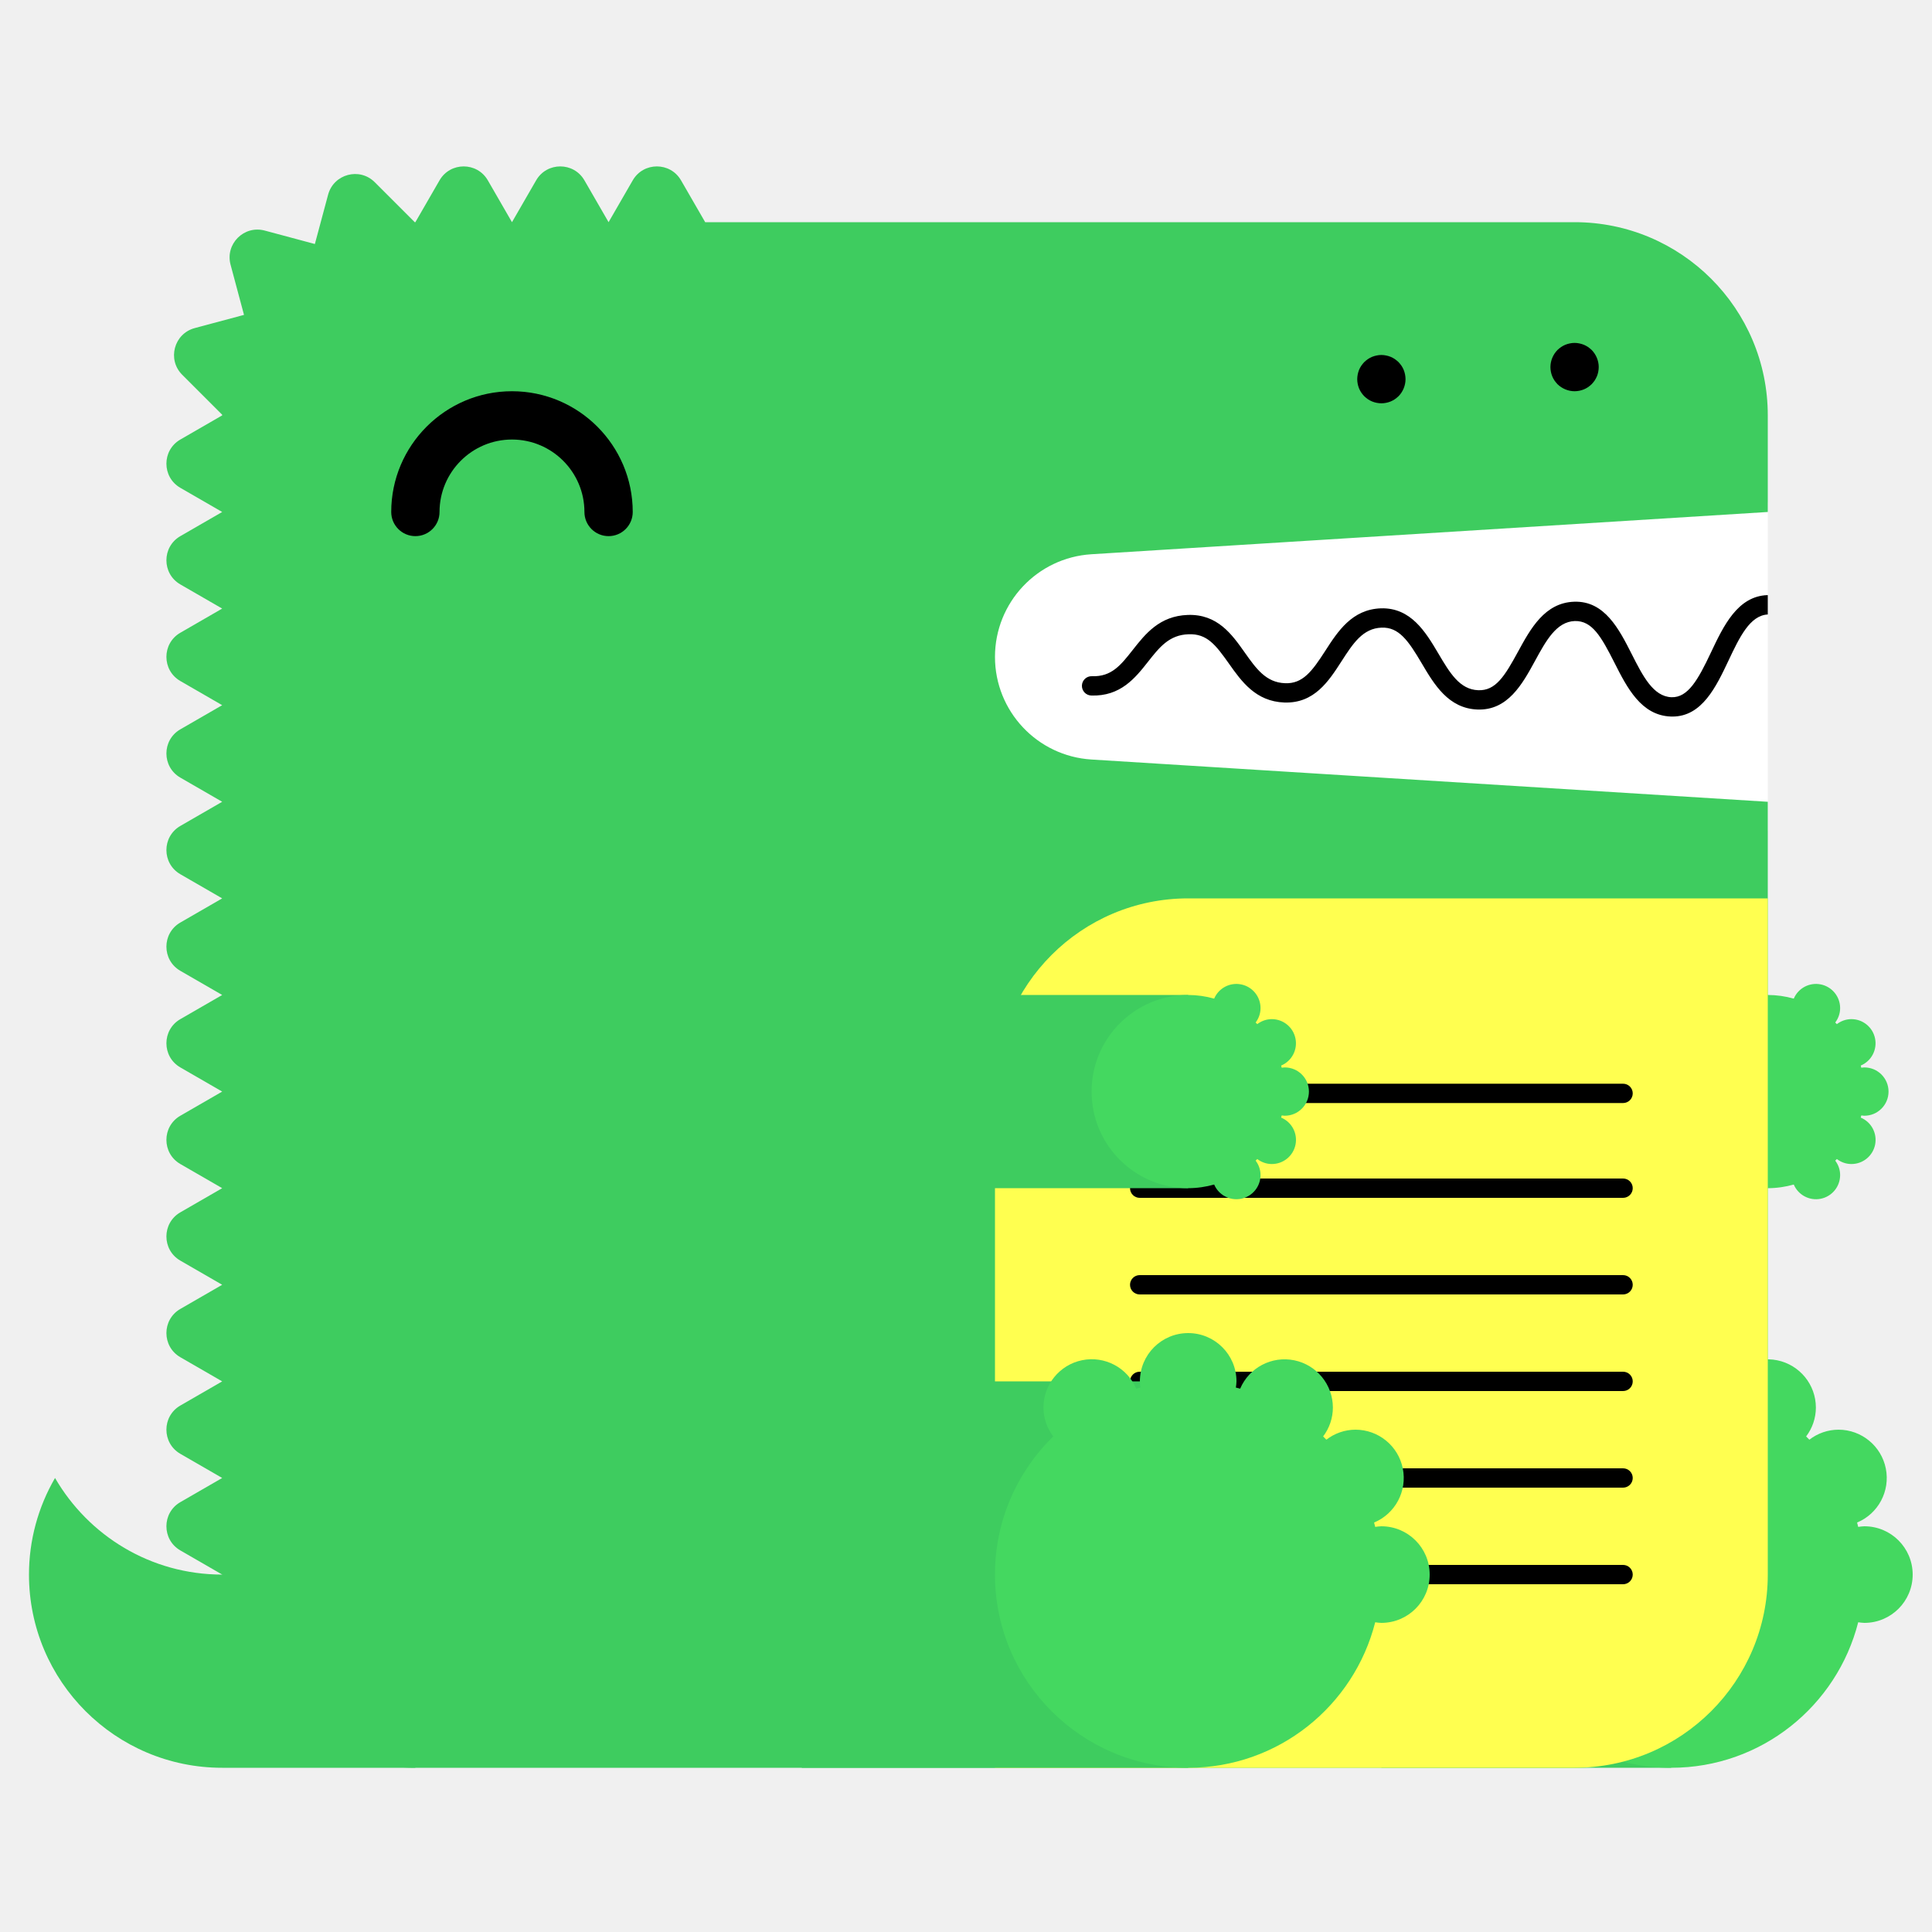
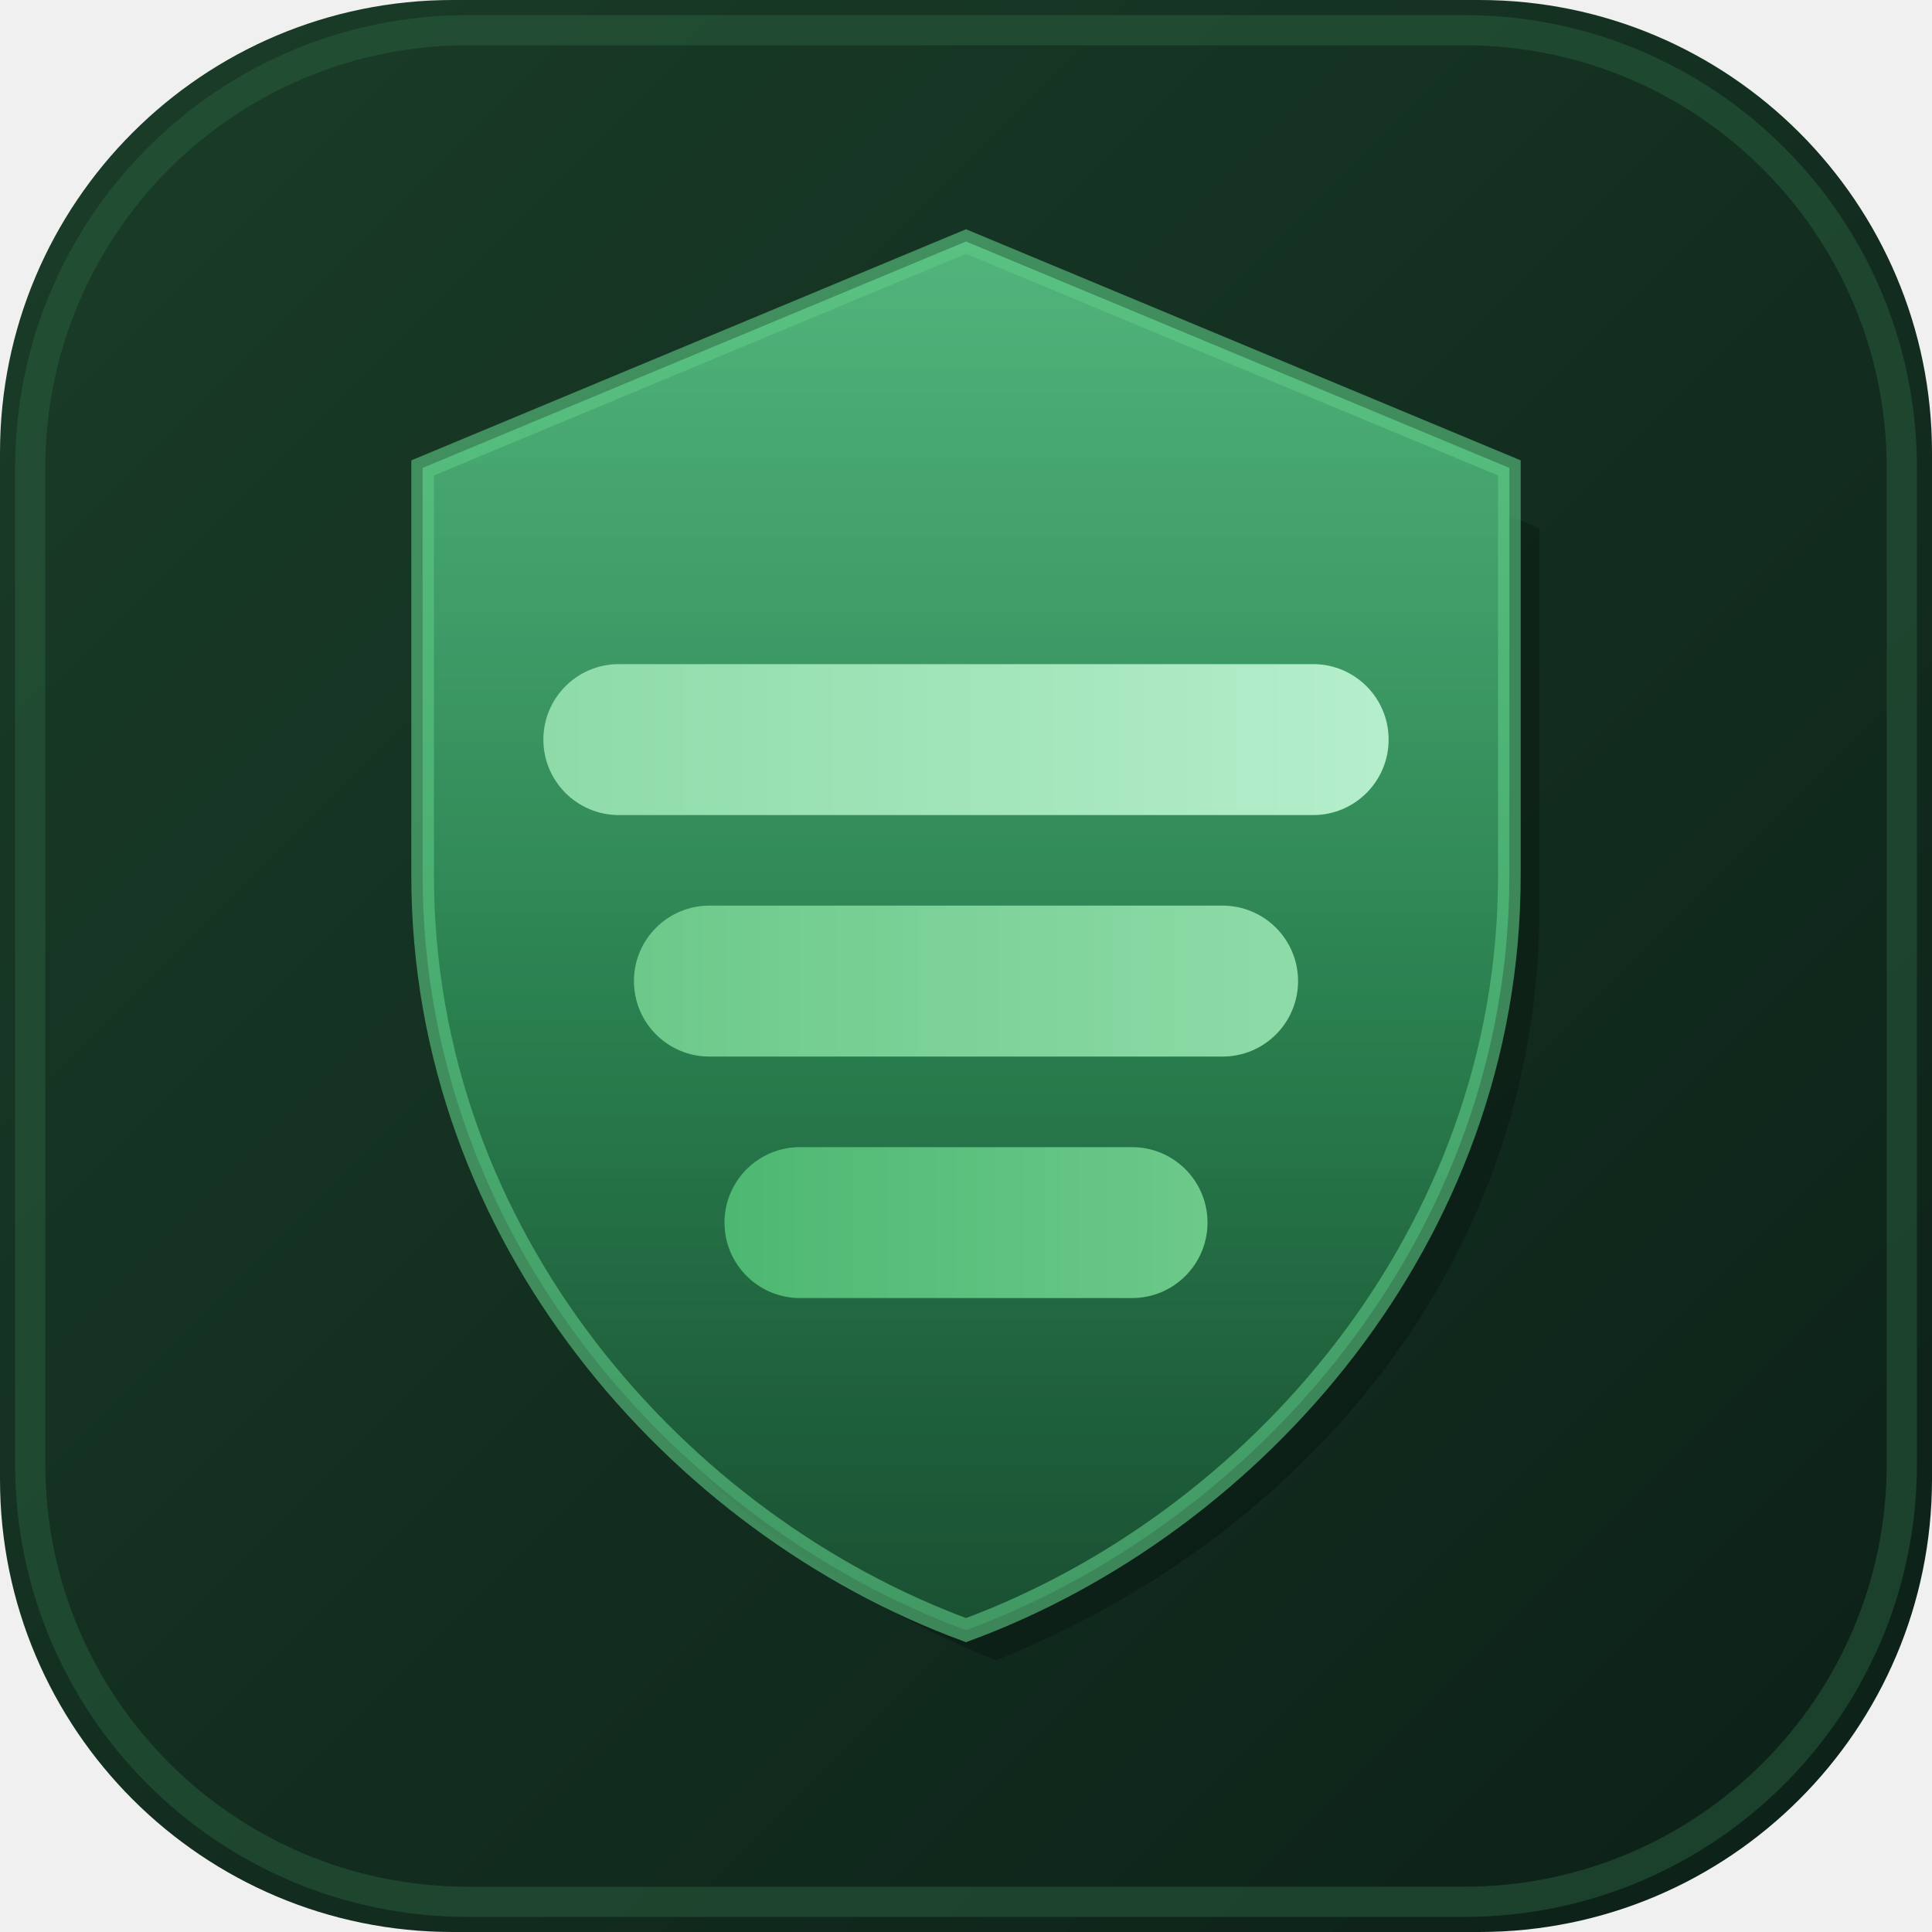
- <svg xmlns="http://www.w3.org/2000/svg" width="200" height="200" viewBox="0 0 200 200">
-   <g fill="none" fill-rule="evenodd">
-     <path fill="#FFF" d="M99 52h84v34H99z" />
-     <path d="M23 163c-7.398 0-13.843-4.027-17.303-10A19.886 19.886 0 0 0 3 163c0 11.046 8.954 20 20 20h20v-20H23z" fill="#3ECC5F" />
-     <path d="M112.98 57.376L183 53V43c0-11.046-8.954-20-20-20H73l-2.5-4.33c-1.112-1.925-3.889-1.925-5 0L63 23l-2.5-4.33c-1.111-1.925-3.889-1.925-5 0L53 23l-2.5-4.33c-1.111-1.925-3.889-1.925-5 0L43 23c-.022 0-.042.003-.065.003l-4.142-4.141c-1.57-1.571-4.252-.853-4.828 1.294l-1.369 5.104-5.192-1.392c-2.148-.575-4.111 1.389-3.535 3.536l1.39 5.193-5.102 1.367c-2.148.576-2.867 3.259-1.296 4.83l4.142 4.142c0 .021-.003.042-.003.064l-4.33 2.5c-1.925 1.111-1.925 3.889 0 5L23 53l-4.33 2.5c-1.925 1.111-1.925 3.889 0 5L23 63l-4.33 2.5c-1.925 1.111-1.925 3.889 0 5L23 73l-4.33 2.5c-1.925 1.111-1.925 3.889 0 5L23 83l-4.33 2.5c-1.925 1.111-1.925 3.889 0 5L23 93l-4.33 2.5c-1.925 1.111-1.925 3.889 0 5L23 103l-4.33 2.5c-1.925 1.111-1.925 3.889 0 5L23 113l-4.33 2.5c-1.925 1.111-1.925 3.889 0 5L23 123l-4.33 2.5c-1.925 1.111-1.925 3.889 0 5L23 133l-4.33 2.5c-1.925 1.111-1.925 3.889 0 5L23 143l-4.33 2.5c-1.925 1.111-1.925 3.889 0 5L23 153l-4.33 2.5c-1.925 1.111-1.925 3.889 0 5L23 163c0 11.046 8.954 20 20 20h120c11.046 0 20-8.954 20-20V83l-70.02-4.376A10.645 10.645 0 0 1 103 68c0-5.621 4.37-10.273 9.98-10.624" fill="#3ECC5F" />
-     <path fill="#3ECC5F" d="M143 183h30v-40h-30z" />
-     <path d="M193 158c-.219 0-.428.037-.639.064-.038-.15-.074-.301-.116-.451A5 5 0 0 0 190.32 148a4.96 4.96 0 0 0-3.016 1.036 26.531 26.531 0 0 0-.335-.336 4.955 4.955 0 0 0 1.011-2.987 5 5 0 0 0-9.599-1.959c-.148-.042-.297-.077-.445-.115.027-.211.064-.42.064-.639a5 5 0 0 0-5-5 5 5 0 0 0-5 5c0 .219.037.428.064.639-.148.038-.297.073-.445.115a4.998 4.998 0 0 0-9.599 1.959c0 1.125.384 2.151 1.011 2.987-3.717 3.632-6.031 8.693-6.031 14.3 0 11.046 8.954 20 20 20 9.339 0 17.16-6.41 19.361-15.064.211.027.42.064.639.064a5 5 0 0 0 5-5 5 5 0 0 0-5-5" fill="#44D860" />
-     <path fill="#3ECC5F" d="M153 123h30v-20h-30z" />
-     <path d="M193 115.5a2.5 2.5 0 1 0 0-5c-.109 0-.214.019-.319.032-.02-.075-.037-.15-.058-.225a2.501 2.501 0 0 0-.963-4.807c-.569 0-1.088.197-1.508.518a6.653 6.653 0 0 0-.168-.168c.314-.417.506-.931.506-1.494a2.5 2.5 0 0 0-4.8-.979A9.987 9.987 0 0 0 183 103c-5.522 0-10 4.478-10 10s4.478 10 10 10c.934 0 1.833-.138 2.69-.377a2.5 2.5 0 0 0 4.8-.979c0-.563-.192-1.077-.506-1.494.057-.055.113-.111.168-.168.42.321.939.518 1.508.518a2.5 2.5 0 0 0 .963-4.807c.021-.074.038-.15.058-.225.105.013.21.032.319.032" fill="#44D860" />
-     <path d="M63 55.5a2.5 2.5 0 0 1-2.5-2.5c0-4.136-3.364-7.5-7.5-7.5s-7.5 3.364-7.5 7.5a2.5 2.5 0 1 1-5 0c0-6.893 5.607-12.5 12.5-12.5S65.5 46.107 65.5 53a2.5 2.5 0 0 1-2.5 2.5" fill="#000" />
-     <path d="M103 183h60c11.046 0 20-8.954 20-20V93h-60c-11.046 0-20 8.954-20 20v70z" fill="#FFFF50" />
-     <path d="M168.02 124h-50.04a1 1 0 1 1 0-2h50.04a1 1 0 1 1 0 2m0 20h-50.04a1 1 0 1 1 0-2h50.04a1 1 0 1 1 0 2m0 20h-50.04a1 1 0 1 1 0-2h50.04a1 1 0 1 1 0 2m0-49.814h-50.04a1 1 0 1 1 0-2h50.04a1 1 0 1 1 0 2m0 19.814h-50.04a1 1 0 1 1 0-2h50.04a1 1 0 1 1 0 2m0 20h-50.04a1 1 0 1 1 0-2h50.04a1 1 0 1 1 0 2M183 61.611c-.012 0-.022-.006-.034-.005-3.09.105-4.552 3.196-5.842 5.923-1.346 2.85-2.387 4.703-4.093 4.647-1.889-.068-2.969-2.202-4.113-4.46-1.314-2.594-2.814-5.536-5.963-5.426-3.046.104-4.513 2.794-5.807 5.167-1.377 2.528-2.314 4.065-4.121 3.994-1.927-.07-2.951-1.805-4.136-3.813-1.321-2.236-2.848-4.75-5.936-4.664-2.994.103-4.465 2.385-5.763 4.4-1.373 2.13-2.335 3.428-4.165 3.351-1.973-.07-2.992-1.51-4.171-3.177-1.324-1.873-2.816-3.993-5.895-3.89-2.928.1-4.399 1.97-5.696 3.618-1.232 1.564-2.194 2.802-4.229 2.724a1 1 0 0 0-.072 2c3.017.101 4.545-1.8 5.872-3.487 1.177-1.496 2.193-2.787 4.193-2.855 1.926-.082 2.829 1.115 4.195 3.045 1.297 1.834 2.769 3.914 5.731 4.021 3.103.104 4.596-2.215 5.918-4.267 1.182-1.834 2.202-3.417 4.15-3.484 1.793-.067 2.769 1.35 4.145 3.681 1.297 2.197 2.766 4.686 5.787 4.796 3.125.108 4.634-2.62 5.949-5.035 1.139-2.088 2.214-4.06 4.119-4.126 1.793-.042 2.728 1.595 4.111 4.33 1.292 2.553 2.757 5.445 5.825 5.556l.169.003c3.064 0 4.518-3.075 5.805-5.794 1.139-2.41 2.217-4.68 4.067-4.773v-2z" fill="#000" />
-     <path fill="#3ECC5F" d="M83 183h40v-40H83z" />
-     <path d="M143 158c-.219 0-.428.037-.639.064-.038-.15-.074-.301-.116-.451A5 5 0 0 0 140.32 148a4.96 4.96 0 0 0-3.016 1.036 26.531 26.531 0 0 0-.335-.336 4.955 4.955 0 0 0 1.011-2.987 5 5 0 0 0-9.599-1.959c-.148-.042-.297-.077-.445-.115.027-.211.064-.42.064-.639a5 5 0 0 0-5-5 5 5 0 0 0-5 5c0 .219.037.428.064.639-.148.038-.297.073-.445.115a4.998 4.998 0 0 0-9.599 1.959c0 1.125.384 2.151 1.011 2.987-3.717 3.632-6.031 8.693-6.031 14.3 0 11.046 8.954 20 20 20 9.339 0 17.16-6.41 19.361-15.064.211.027.42.064.639.064a5 5 0 0 0 5-5 5 5 0 0 0-5-5" fill="#44D860" />
-     <path fill="#3ECC5F" d="M83 123h40v-20H83z" />
-     <path d="M133 115.5a2.5 2.5 0 1 0 0-5c-.109 0-.214.019-.319.032-.02-.075-.037-.15-.058-.225a2.501 2.501 0 0 0-.963-4.807c-.569 0-1.088.197-1.508.518a6.653 6.653 0 0 0-.168-.168c.314-.417.506-.931.506-1.494a2.5 2.5 0 0 0-4.8-.979A9.987 9.987 0 0 0 123 103c-5.522 0-10 4.478-10 10s4.478 10 10 10c.934 0 1.833-.138 2.69-.377a2.5 2.5 0 0 0 4.8-.979c0-.563-.192-1.077-.506-1.494.057-.055.113-.111.168-.168.42.321.939.518 1.508.518a2.5 2.5 0 0 0 .963-4.807c.021-.074.038-.15.058-.225.105.013.21.032.319.032" fill="#44D860" />
-     <path d="M143 41.75c-.16 0-.33-.02-.49-.05a2.52 2.52 0 0 1-.47-.14c-.15-.06-.29-.14-.431-.23-.13-.09-.259-.2-.38-.31-.109-.12-.219-.24-.309-.38s-.17-.28-.231-.43a2.619 2.619 0 0 1-.189-.96c0-.16.02-.33.05-.49.03-.16.08-.31.139-.47.061-.15.141-.29.231-.43.09-.13.2-.26.309-.38.121-.11.25-.22.38-.31.141-.09.281-.17.431-.23.149-.06.31-.11.47-.14.32-.07.65-.07.98 0 .159.03.32.08.47.14.149.06.29.14.43.23.13.09.259.2.38.31.11.12.22.25.31.38.09.14.17.28.23.43.06.16.11.31.14.47.029.16.05.33.05.49 0 .66-.271 1.31-.73 1.77-.121.11-.25.22-.38.31-.14.09-.281.17-.43.23a2.565 2.565 0 0 1-.96.19m20-1.25c-.66 0-1.3-.27-1.771-.73a3.802 3.802 0 0 1-.309-.38c-.09-.14-.17-.28-.231-.43a2.619 2.619 0 0 1-.189-.96c0-.66.27-1.3.729-1.77.121-.11.25-.22.38-.31.141-.09.281-.17.431-.23.149-.06.31-.11.47-.14.32-.07.66-.07.98 0 .159.03.32.08.47.14.149.06.29.14.43.23.13.09.259.2.38.31.459.47.73 1.11.73 1.77 0 .16-.021.33-.05.49-.03.16-.08.32-.14.47-.07.15-.14.29-.23.43-.09.13-.2.26-.31.38-.121.11-.25.22-.38.31-.14.09-.281.17-.43.23a2.565 2.565 0 0 1-.96.19" fill="#000" />
-   </g>
+ <svg xmlns="http://www.w3.org/2000/svg" width="64" height="64" viewBox="0 0 64 64" fill="none">
+   <defs>
+     <linearGradient id="badgeGrad" x1="0" y1="0" x2="64" y2="64" gradientUnits="userSpaceOnUse">
+       <stop offset="0%" stop-color="#1a3d28" />
+       <stop offset="100%" stop-color="#0c2018" />
+     </linearGradient>
+     <linearGradient id="shieldGrad" x1="32" y1="7" x2="32" y2="57" gradientUnits="userSpaceOnUse">
+       <stop offset="0%" stop-color="#3aab6a" />
+       <stop offset="100%" stop-color="#1c5a38" />
+     </linearGradient>
+     <linearGradient id="shieldHighlight" x1="32" y1="7" x2="32" y2="33" gradientUnits="userSpaceOnUse">
+       <stop offset="0%" stop-color="#ffffff" stop-opacity="0.13" />
+       <stop offset="100%" stop-color="#ffffff" stop-opacity="0" />
+     </linearGradient>
+     <linearGradient id="shieldShadow" x1="32" y1="33" x2="32" y2="57" gradientUnits="userSpaceOnUse">
+       <stop offset="0%" stop-color="#000000" stop-opacity="0" />
+       <stop offset="100%" stop-color="#000000" stop-opacity="0.18" />
+     </linearGradient>
+     <linearGradient id="bar1" x1="18" y1="0" x2="46" y2="0" gradientUnits="userSpaceOnUse">
+       <stop offset="0%" stop-color="#8edba8" />
+       <stop offset="100%" stop-color="#b5eecc" />
+     </linearGradient>
+     <linearGradient id="bar2" x1="21" y1="0" x2="43" y2="0" gradientUnits="userSpaceOnUse">
+       <stop offset="0%" stop-color="#6cc98a" />
+       <stop offset="100%" stop-color="#8edba8" />
+     </linearGradient>
+     <linearGradient id="bar3" x1="24" y1="0" x2="40" y2="0" gradientUnits="userSpaceOnUse">
+       <stop offset="0%" stop-color="#4db872" />
+       <stop offset="100%" stop-color="#6cc98a" />
+     </linearGradient>
+   </defs>
+   <rect width="64" height="64" rx="15" fill="url(#badgeGrad)" />
+   <rect x="1" y="1" width="62" height="62" rx="14.5" stroke="#2a6040" stroke-width="1" fill="none" opacity="0.5" />
+   <path d="M33 10L15 17.5V30C15 42 23 51 33 55C43 51 51 42 51 30V17.5L33 10Z" fill="#000000" opacity="0.22" />
+   <path d="M32 8L14 15.5V29C14 41 22.5 50.5 32 54C41.5 50.5 50 41 50 29V15.5L32 8Z" fill="url(#shieldGrad)" />
+   <path d="M32 8L14 15.5V29C14 41 22.5 50.5 32 54C41.5 50.5 50 41 50 29V15.5L32 8Z" fill="url(#shieldHighlight)" />
+   <path d="M32 8L14 15.5V29C14 41 22.5 50.5 32 54C41.5 50.5 50 41 50 29V15.5L32 8Z" fill="url(#shieldShadow)" />
+   <path d="M32 8L14 15.5V29C14 41 22.5 50.5 32 54C41.5 50.5 50 41 50 29V15.5L32 8Z" stroke="#5dca85" stroke-width="0.75" fill="none" opacity="0.6" />
+   <rect x="18" y="22" width="28" height="5" rx="2.5" fill="url(#bar1)" />
+   <rect x="21" y="30" width="22" height="5" rx="2.5" fill="url(#bar2)" />
+   <rect x="24" y="38" width="16" height="5" rx="2.5" fill="url(#bar3)" />
</svg>
